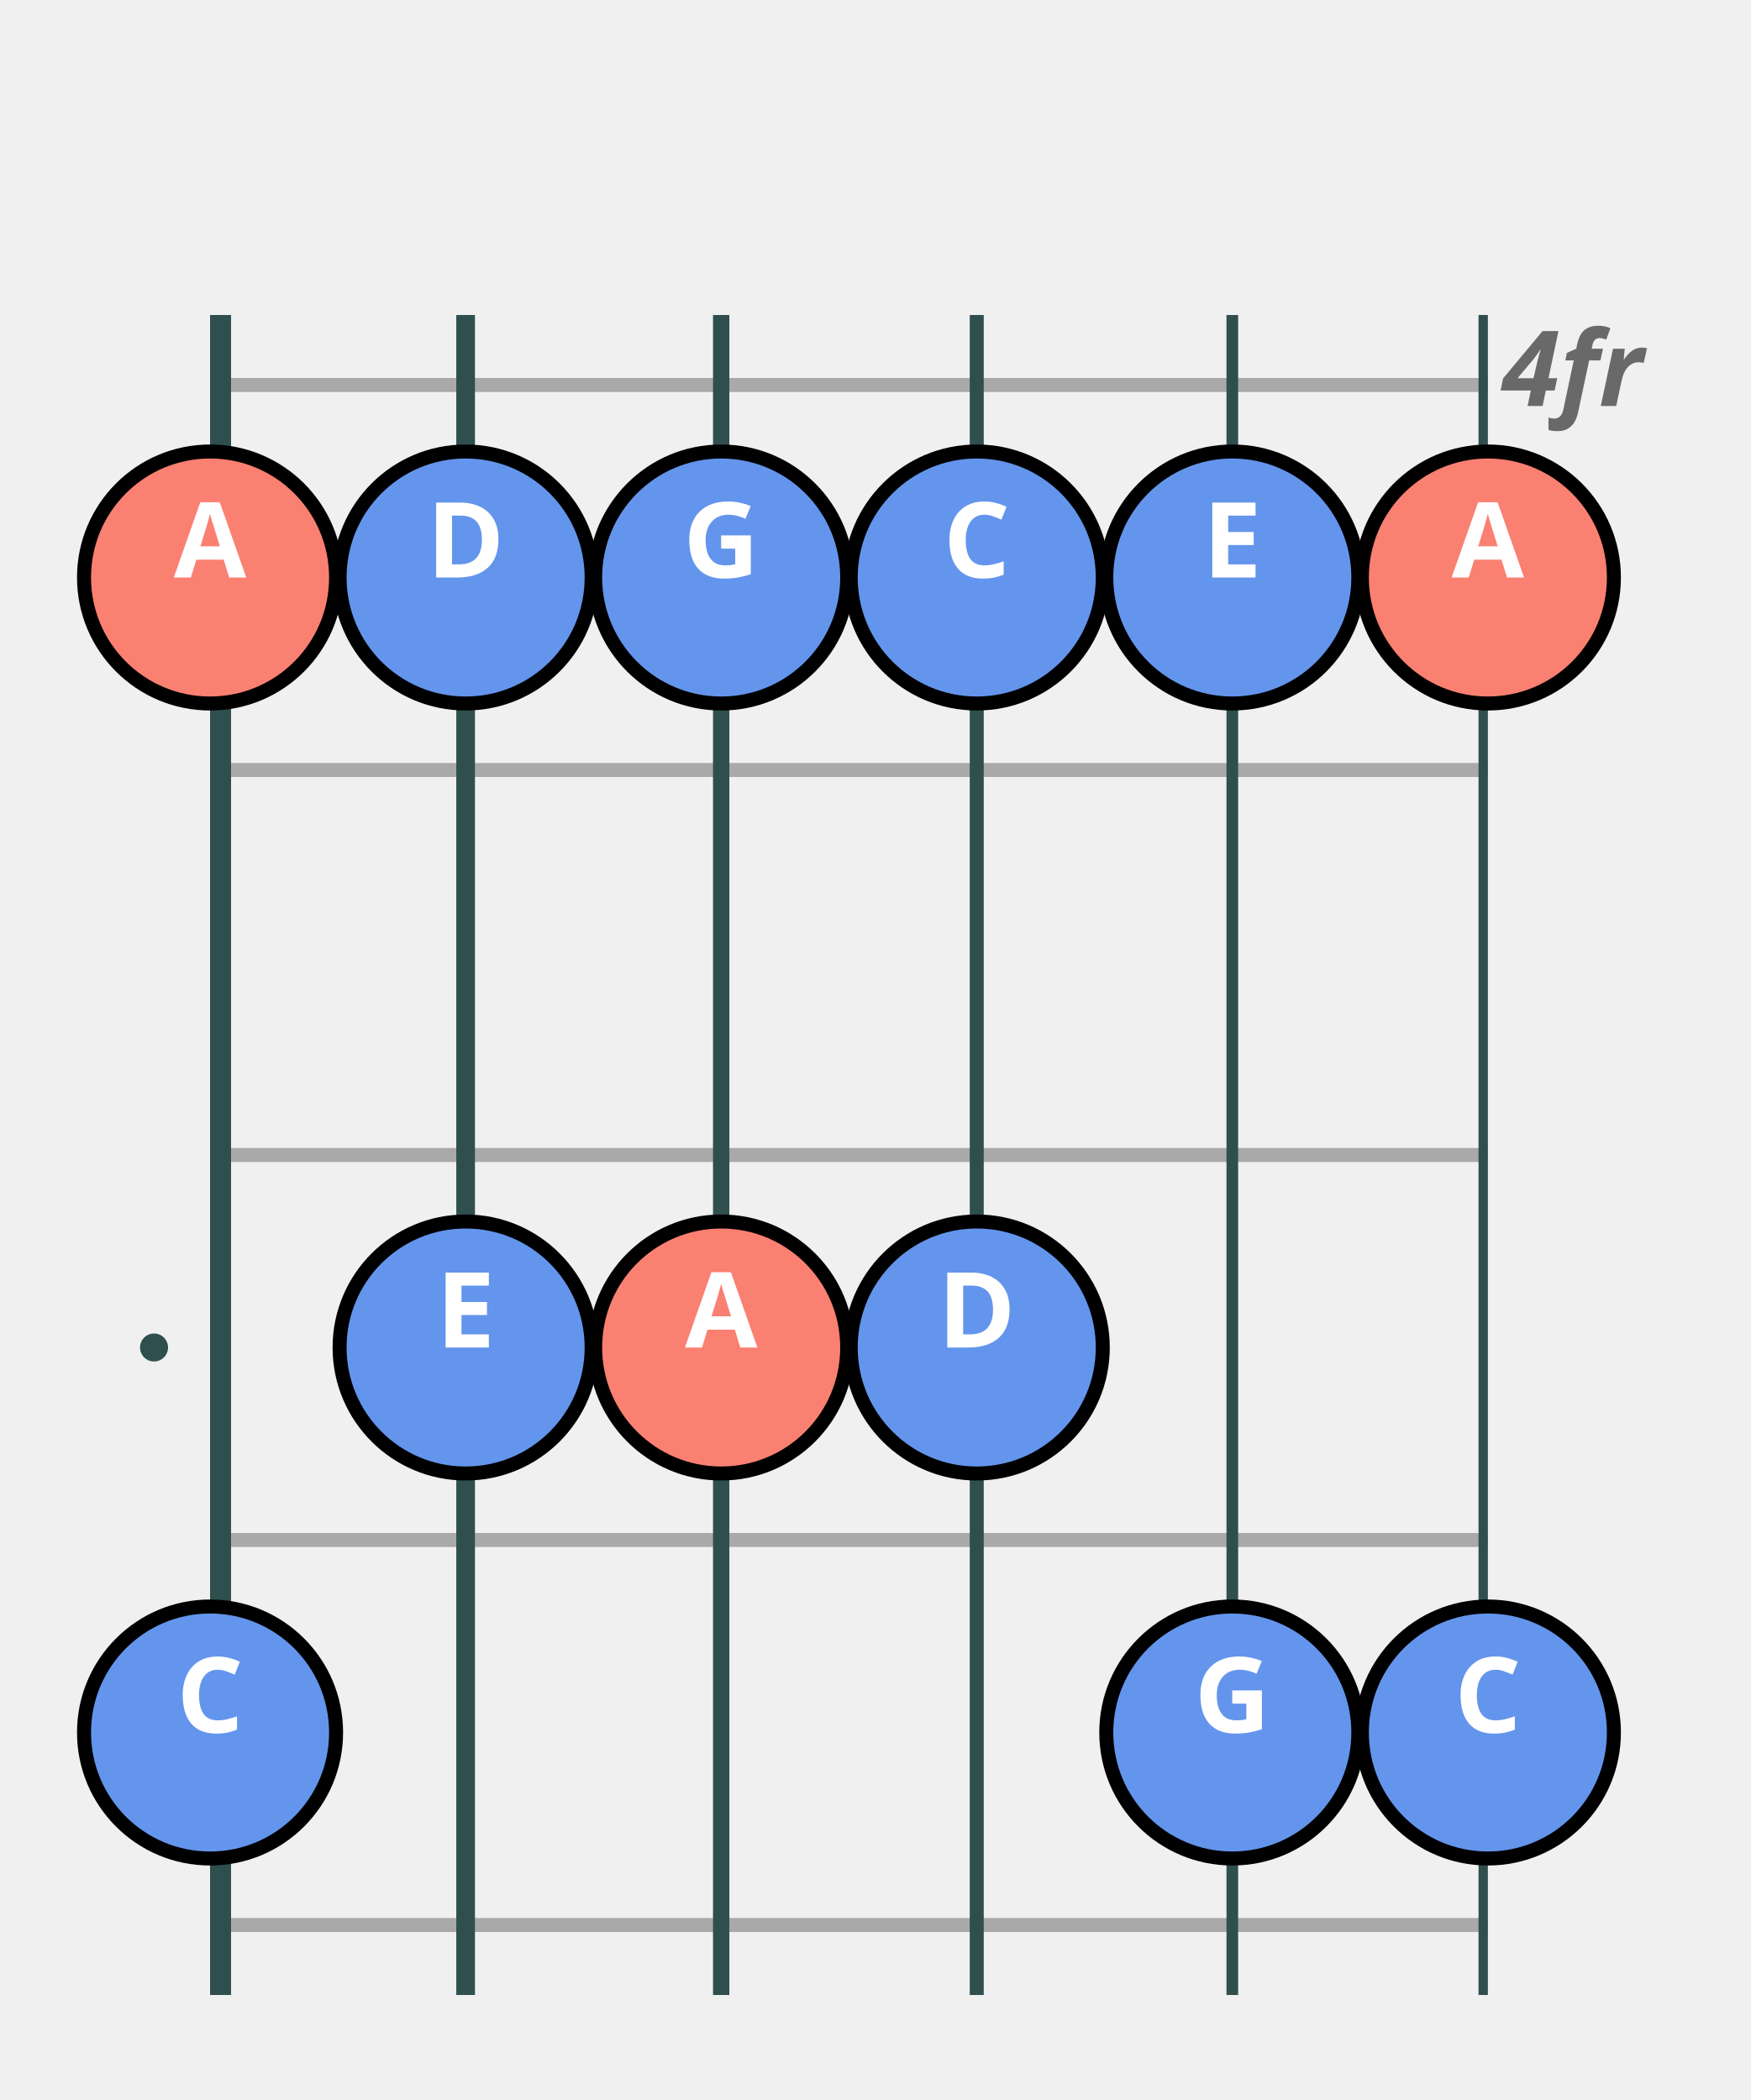
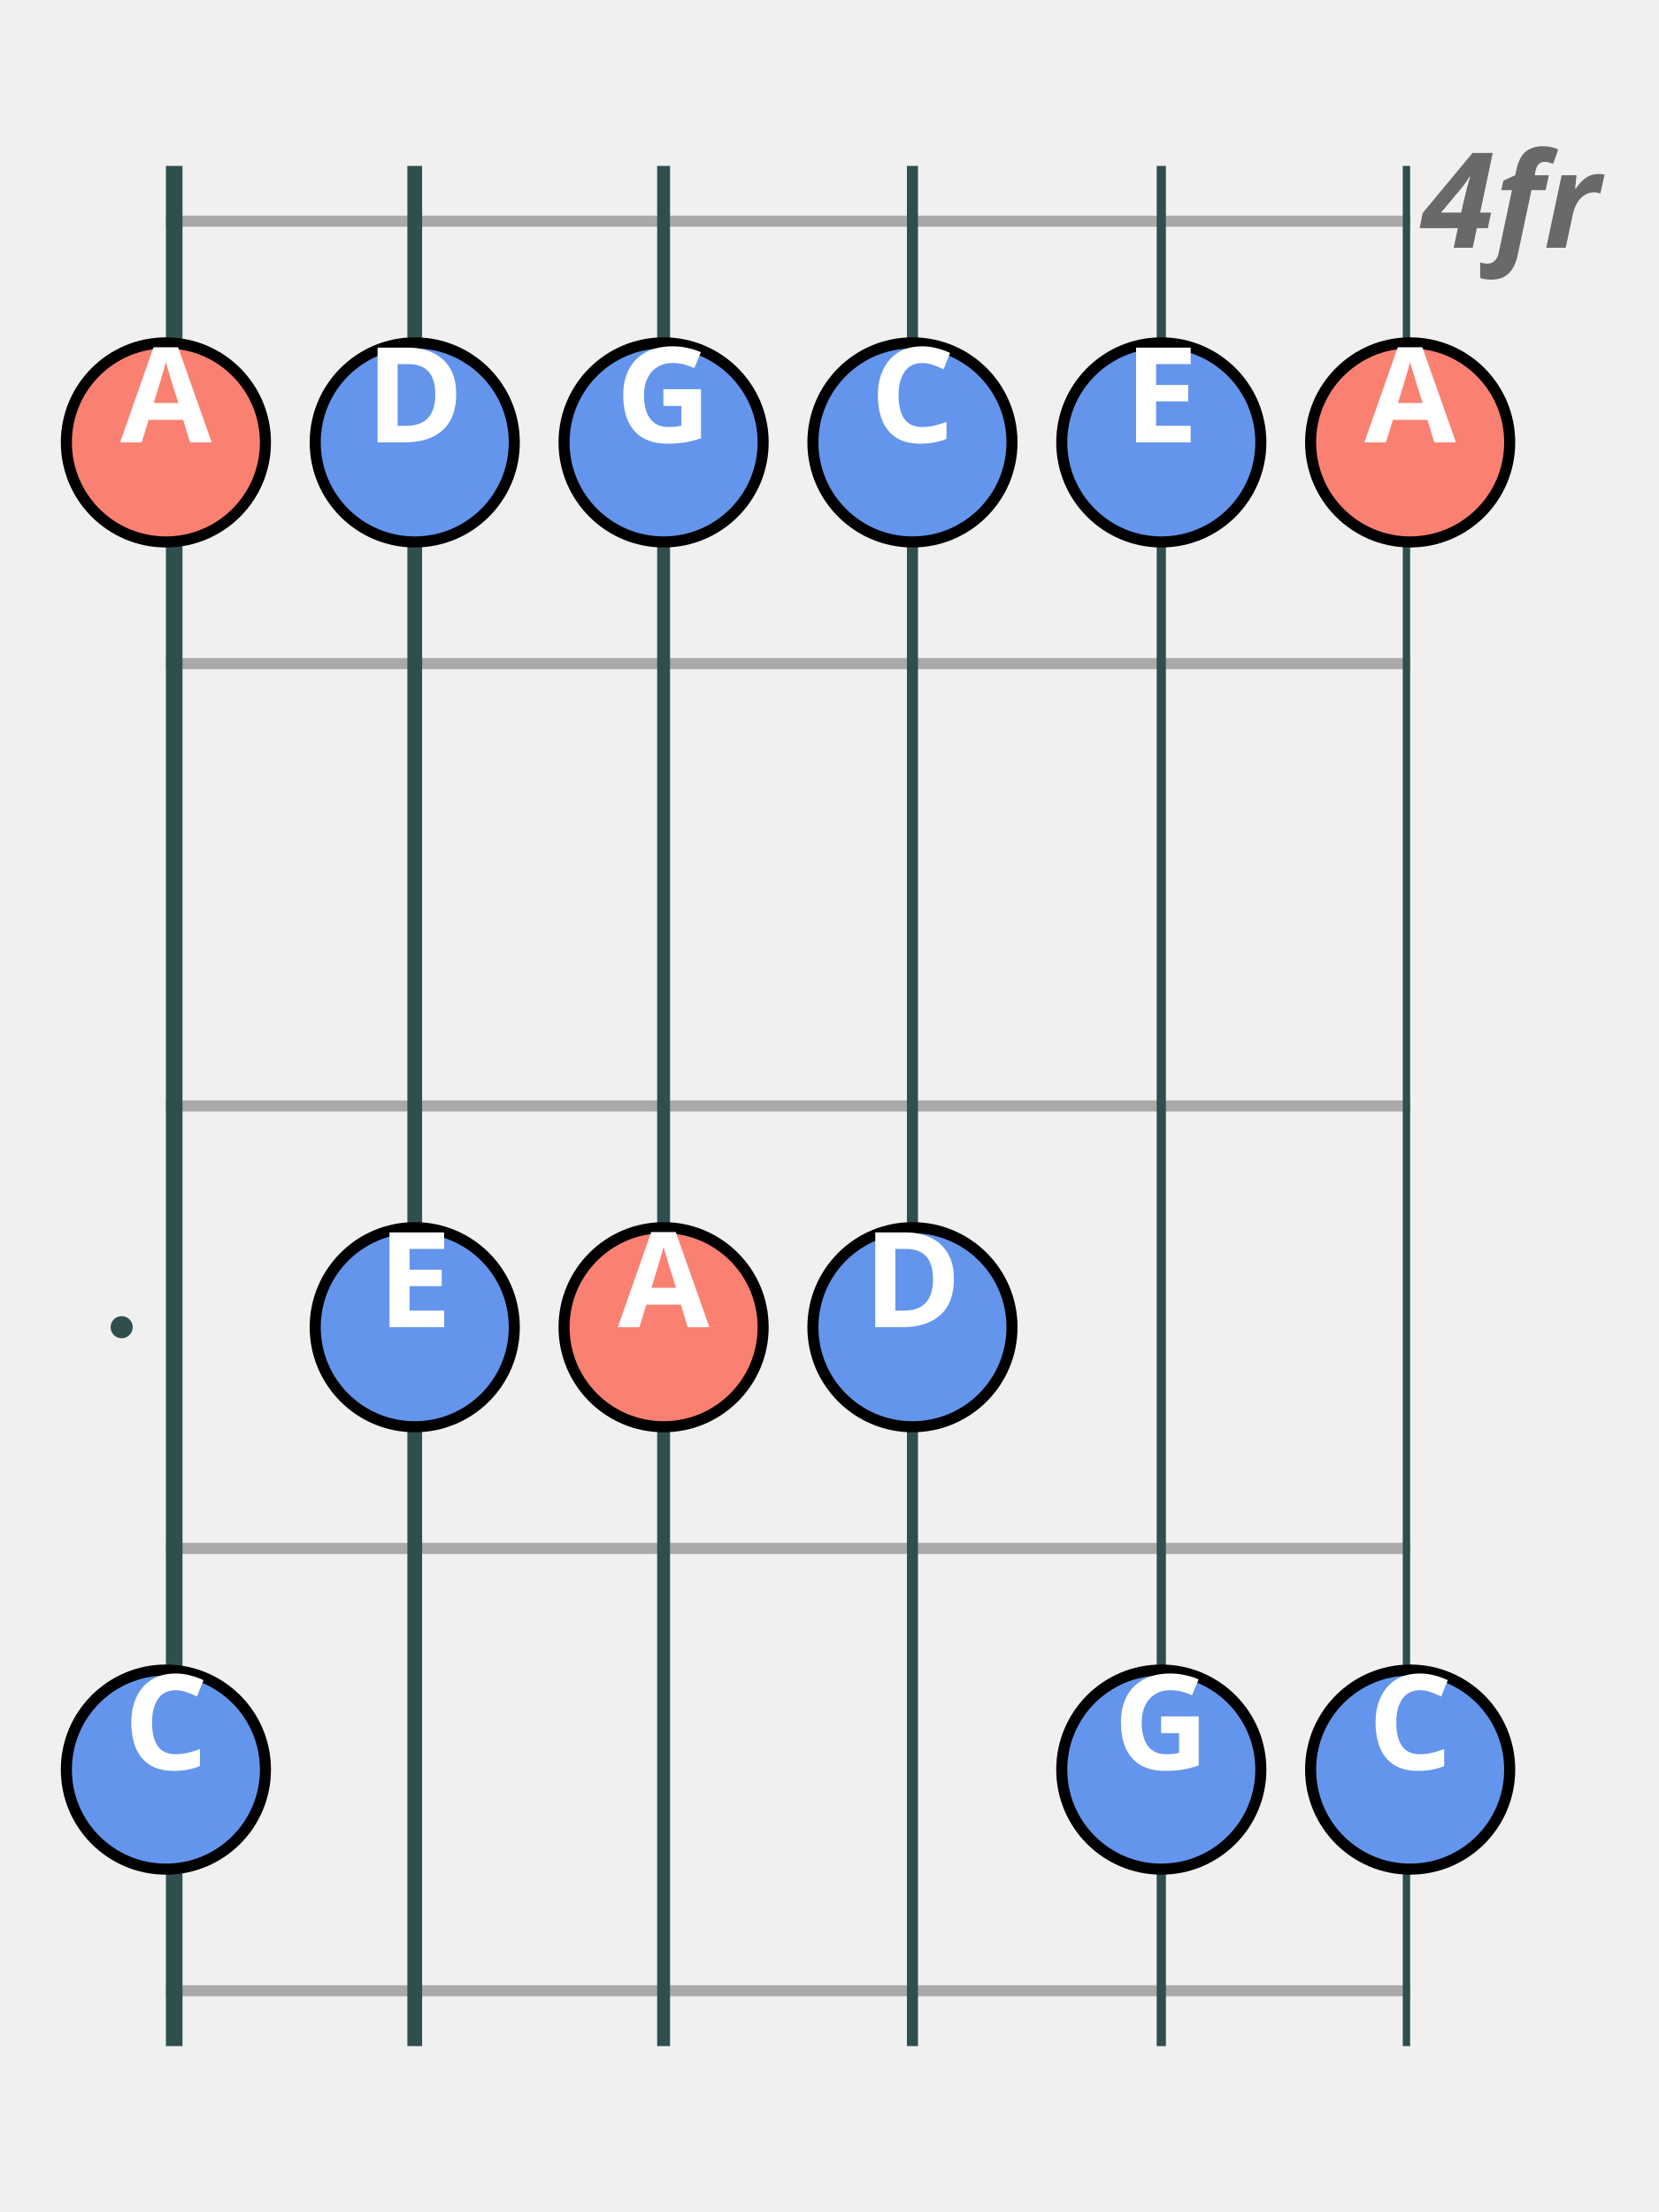
- <svg xmlns="http://www.w3.org/2000/svg" baseProfile="full" height="300" version="1.1" width="250">
+ <svg xmlns="http://www.w3.org/2000/svg" baseProfile="full" height="400" version="1.1" width="300">
  <defs />
-   <line stroke="darkgray" stroke-width="2" x1="30" x2="212.5" y1="55.0" y2="55.0" />
-   <line stroke="darkgray" stroke-width="2" x1="30" x2="212.5" y1="110.0" y2="110.0" />
-   <line stroke="darkgray" stroke-width="2" x1="30" x2="212.5" y1="165.0" y2="165.0" />
-   <line stroke="darkgray" stroke-width="2" x1="30" x2="212.5" y1="220.0" y2="220.0" />
-   <line stroke="darkgray" stroke-width="2" x1="30" x2="212.5" y1="275.0" y2="275.0" />
-   <circle cx="22" cy="82.5" fill="darkslategray" r="2" />
-   <circle cx="22" cy="192.5" fill="darkslategray" r="2" />
-   <text fill="dimgray" font-family="Verdana" font-size="15" font-style="italic" font-weight="bold" text-anchor="start" x="214.5" y="58.0">4fr</text>
-   <line stroke="darkslategray" stroke-width="3.0" x1="31.5" x2="31.5" y1="45.0" y2="285.0" />
-   <line stroke="darkslategray" stroke-width="2.667" x1="66.5" x2="66.5" y1="45.0" y2="285.0" />
-   <line stroke="darkslategray" stroke-width="2.333" x1="103.0" x2="103.0" y1="45.0" y2="285.0" />
-   <line stroke="darkslategray" stroke-width="2.0" x1="139.5" x2="139.5" y1="45.0" y2="285.0" />
-   <line stroke="darkslategray" stroke-width="1.667" x1="176.0" x2="176.0" y1="45.0" y2="285.0" />
-   <line stroke="darkslategray" stroke-width="1.333" x1="211.833" x2="211.833" y1="45.0" y2="285.0" />
-   <circle cx="30.0" cy="82.5" fill="salmon" r="18" stroke="black" stroke-width="2" />
-   <text alignment-baseline="central" fill="white" font-family="Verdana" font-size="15" font-weight="bold" text-anchor="middle" x="30.0" y="82.5">A</text>
-   <circle cx="66.5" cy="82.5" fill="cornflowerblue" r="18" stroke="black" stroke-width="2" />
-   <text alignment-baseline="central" fill="white" font-family="Verdana" font-size="15" font-weight="bold" text-anchor="middle" x="66.5" y="82.5">D</text>
-   <circle cx="103.0" cy="82.5" fill="cornflowerblue" r="18" stroke="black" stroke-width="2" />
-   <text alignment-baseline="central" fill="white" font-family="Verdana" font-size="15" font-weight="bold" text-anchor="middle" x="103.0" y="82.5">G</text>
-   <circle cx="139.5" cy="82.5" fill="cornflowerblue" r="18" stroke="black" stroke-width="2" />
-   <text alignment-baseline="central" fill="white" font-family="Verdana" font-size="15" font-weight="bold" text-anchor="middle" x="139.5" y="82.5">C</text>
-   <circle cx="176.0" cy="82.5" fill="cornflowerblue" r="18" stroke="black" stroke-width="2" />
-   <text alignment-baseline="central" fill="white" font-family="Verdana" font-size="15" font-weight="bold" text-anchor="middle" x="176.0" y="82.5">E</text>
-   <circle cx="212.5" cy="82.5" fill="salmon" r="18" stroke="black" stroke-width="2" />
-   <text alignment-baseline="central" fill="white" font-family="Verdana" font-size="15" font-weight="bold" text-anchor="middle" x="212.5" y="82.5">A</text>
-   <circle cx="30.0" cy="247.5" fill="cornflowerblue" r="18" stroke="black" stroke-width="2" />
-   <text alignment-baseline="central" fill="white" font-family="Verdana" font-size="15" font-weight="bold" text-anchor="middle" x="30.0" y="247.5">C</text>
-   <circle cx="66.5" cy="192.5" fill="cornflowerblue" r="18" stroke="black" stroke-width="2" />
-   <text alignment-baseline="central" fill="white" font-family="Verdana" font-size="15" font-weight="bold" text-anchor="middle" x="66.5" y="192.5">E</text>
-   <circle cx="103.0" cy="192.5" fill="salmon" r="18" stroke="black" stroke-width="2" />
-   <text alignment-baseline="central" fill="white" font-family="Verdana" font-size="15" font-weight="bold" text-anchor="middle" x="103.0" y="192.5">A</text>
-   <circle cx="139.5" cy="192.5" fill="cornflowerblue" r="18" stroke="black" stroke-width="2" />
-   <text alignment-baseline="central" fill="white" font-family="Verdana" font-size="15" font-weight="bold" text-anchor="middle" x="139.5" y="192.5">D</text>
-   <circle cx="176.0" cy="247.5" fill="cornflowerblue" r="18" stroke="black" stroke-width="2" />
-   <text alignment-baseline="central" fill="white" font-family="Verdana" font-size="15" font-weight="bold" text-anchor="middle" x="176.0" y="247.5">G</text>
-   <circle cx="212.5" cy="247.5" fill="cornflowerblue" r="18" stroke="black" stroke-width="2" />
-   <text alignment-baseline="central" fill="white" font-family="Verdana" font-size="15" font-weight="bold" text-anchor="middle" x="212.5" y="247.5">C</text>
+   <line stroke="darkgray" stroke-width="2" x1="30" x2="255.0" y1="40.0" y2="40.0" />
+   <line stroke="darkgray" stroke-width="2" x1="30" x2="255.0" y1="120.0" y2="120.0" />
+   <line stroke="darkgray" stroke-width="2" x1="30" x2="255.0" y1="200.0" y2="200.0" />
+   <line stroke="darkgray" stroke-width="2" x1="30" x2="255.0" y1="280.0" y2="280.0" />
+   <line stroke="darkgray" stroke-width="2" x1="30" x2="255.0" y1="360.0" y2="360.0" />
+   <circle cx="22" cy="80.0" fill="darkslategray" r="2" />
+   <circle cx="22" cy="240.0" fill="darkslategray" r="2" />
+   <text fill="dimgray" font-family="Verdana" font-size="24" font-style="italic" font-weight="bold" text-anchor="start" x="257.0" y="44.8">4fr</text>
+   <line stroke="darkslategray" stroke-width="3.0" x1="31.5" x2="31.5" y1="30" y2="370" />
+   <line stroke="darkslategray" stroke-width="2.667" x1="75.0" x2="75.0" y1="30" y2="370" />
+   <line stroke="darkslategray" stroke-width="2.333" x1="120.0" x2="120.0" y1="30" y2="370" />
+   <line stroke="darkslategray" stroke-width="2.0" x1="165.0" x2="165.0" y1="30" y2="370" />
+   <line stroke="darkslategray" stroke-width="1.667" x1="210.0" x2="210.0" y1="30" y2="370" />
+   <line stroke="darkslategray" stroke-width="1.333" x1="254.333" x2="254.333" y1="30" y2="370" />
+   <circle cx="30.0" cy="80.0" fill="salmon" r="18" stroke="black" stroke-width="2" />
+   <text alignment-baseline="central" fill="white" font-family="Verdana" font-size="24" font-weight="bold" text-anchor="middle" x="30.0" y="80.0">A</text>
+   <circle cx="75.0" cy="80.0" fill="cornflowerblue" r="18" stroke="black" stroke-width="2" />
+   <text alignment-baseline="central" fill="white" font-family="Verdana" font-size="24" font-weight="bold" text-anchor="middle" x="75.0" y="80.0">D</text>
+   <circle cx="120.0" cy="80.0" fill="cornflowerblue" r="18" stroke="black" stroke-width="2" />
+   <text alignment-baseline="central" fill="white" font-family="Verdana" font-size="24" font-weight="bold" text-anchor="middle" x="120.0" y="80.0">G</text>
+   <circle cx="165.0" cy="80.0" fill="cornflowerblue" r="18" stroke="black" stroke-width="2" />
+   <text alignment-baseline="central" fill="white" font-family="Verdana" font-size="24" font-weight="bold" text-anchor="middle" x="165.0" y="80.0">C</text>
+   <circle cx="210.0" cy="80.0" fill="cornflowerblue" r="18" stroke="black" stroke-width="2" />
+   <text alignment-baseline="central" fill="white" font-family="Verdana" font-size="24" font-weight="bold" text-anchor="middle" x="210.0" y="80.0">E</text>
+   <circle cx="255.0" cy="80.0" fill="salmon" r="18" stroke="black" stroke-width="2" />
+   <text alignment-baseline="central" fill="white" font-family="Verdana" font-size="24" font-weight="bold" text-anchor="middle" x="255.0" y="80.0">A</text>
+   <circle cx="30.0" cy="320.0" fill="cornflowerblue" r="18" stroke="black" stroke-width="2" />
+   <text alignment-baseline="central" fill="white" font-family="Verdana" font-size="24" font-weight="bold" text-anchor="middle" x="30.0" y="320.0">C</text>
+   <circle cx="75.0" cy="240.0" fill="cornflowerblue" r="18" stroke="black" stroke-width="2" />
+   <text alignment-baseline="central" fill="white" font-family="Verdana" font-size="24" font-weight="bold" text-anchor="middle" x="75.0" y="240.0">E</text>
+   <circle cx="120.0" cy="240.0" fill="salmon" r="18" stroke="black" stroke-width="2" />
+   <text alignment-baseline="central" fill="white" font-family="Verdana" font-size="24" font-weight="bold" text-anchor="middle" x="120.0" y="240.0">A</text>
+   <circle cx="165.0" cy="240.0" fill="cornflowerblue" r="18" stroke="black" stroke-width="2" />
+   <text alignment-baseline="central" fill="white" font-family="Verdana" font-size="24" font-weight="bold" text-anchor="middle" x="165.0" y="240.0">D</text>
+   <circle cx="210.0" cy="320.0" fill="cornflowerblue" r="18" stroke="black" stroke-width="2" />
+   <text alignment-baseline="central" fill="white" font-family="Verdana" font-size="24" font-weight="bold" text-anchor="middle" x="210.0" y="320.0">G</text>
+   <circle cx="255.0" cy="320.0" fill="cornflowerblue" r="18" stroke="black" stroke-width="2" />
+   <text alignment-baseline="central" fill="white" font-family="Verdana" font-size="24" font-weight="bold" text-anchor="middle" x="255.0" y="320.0">C</text>
</svg>
